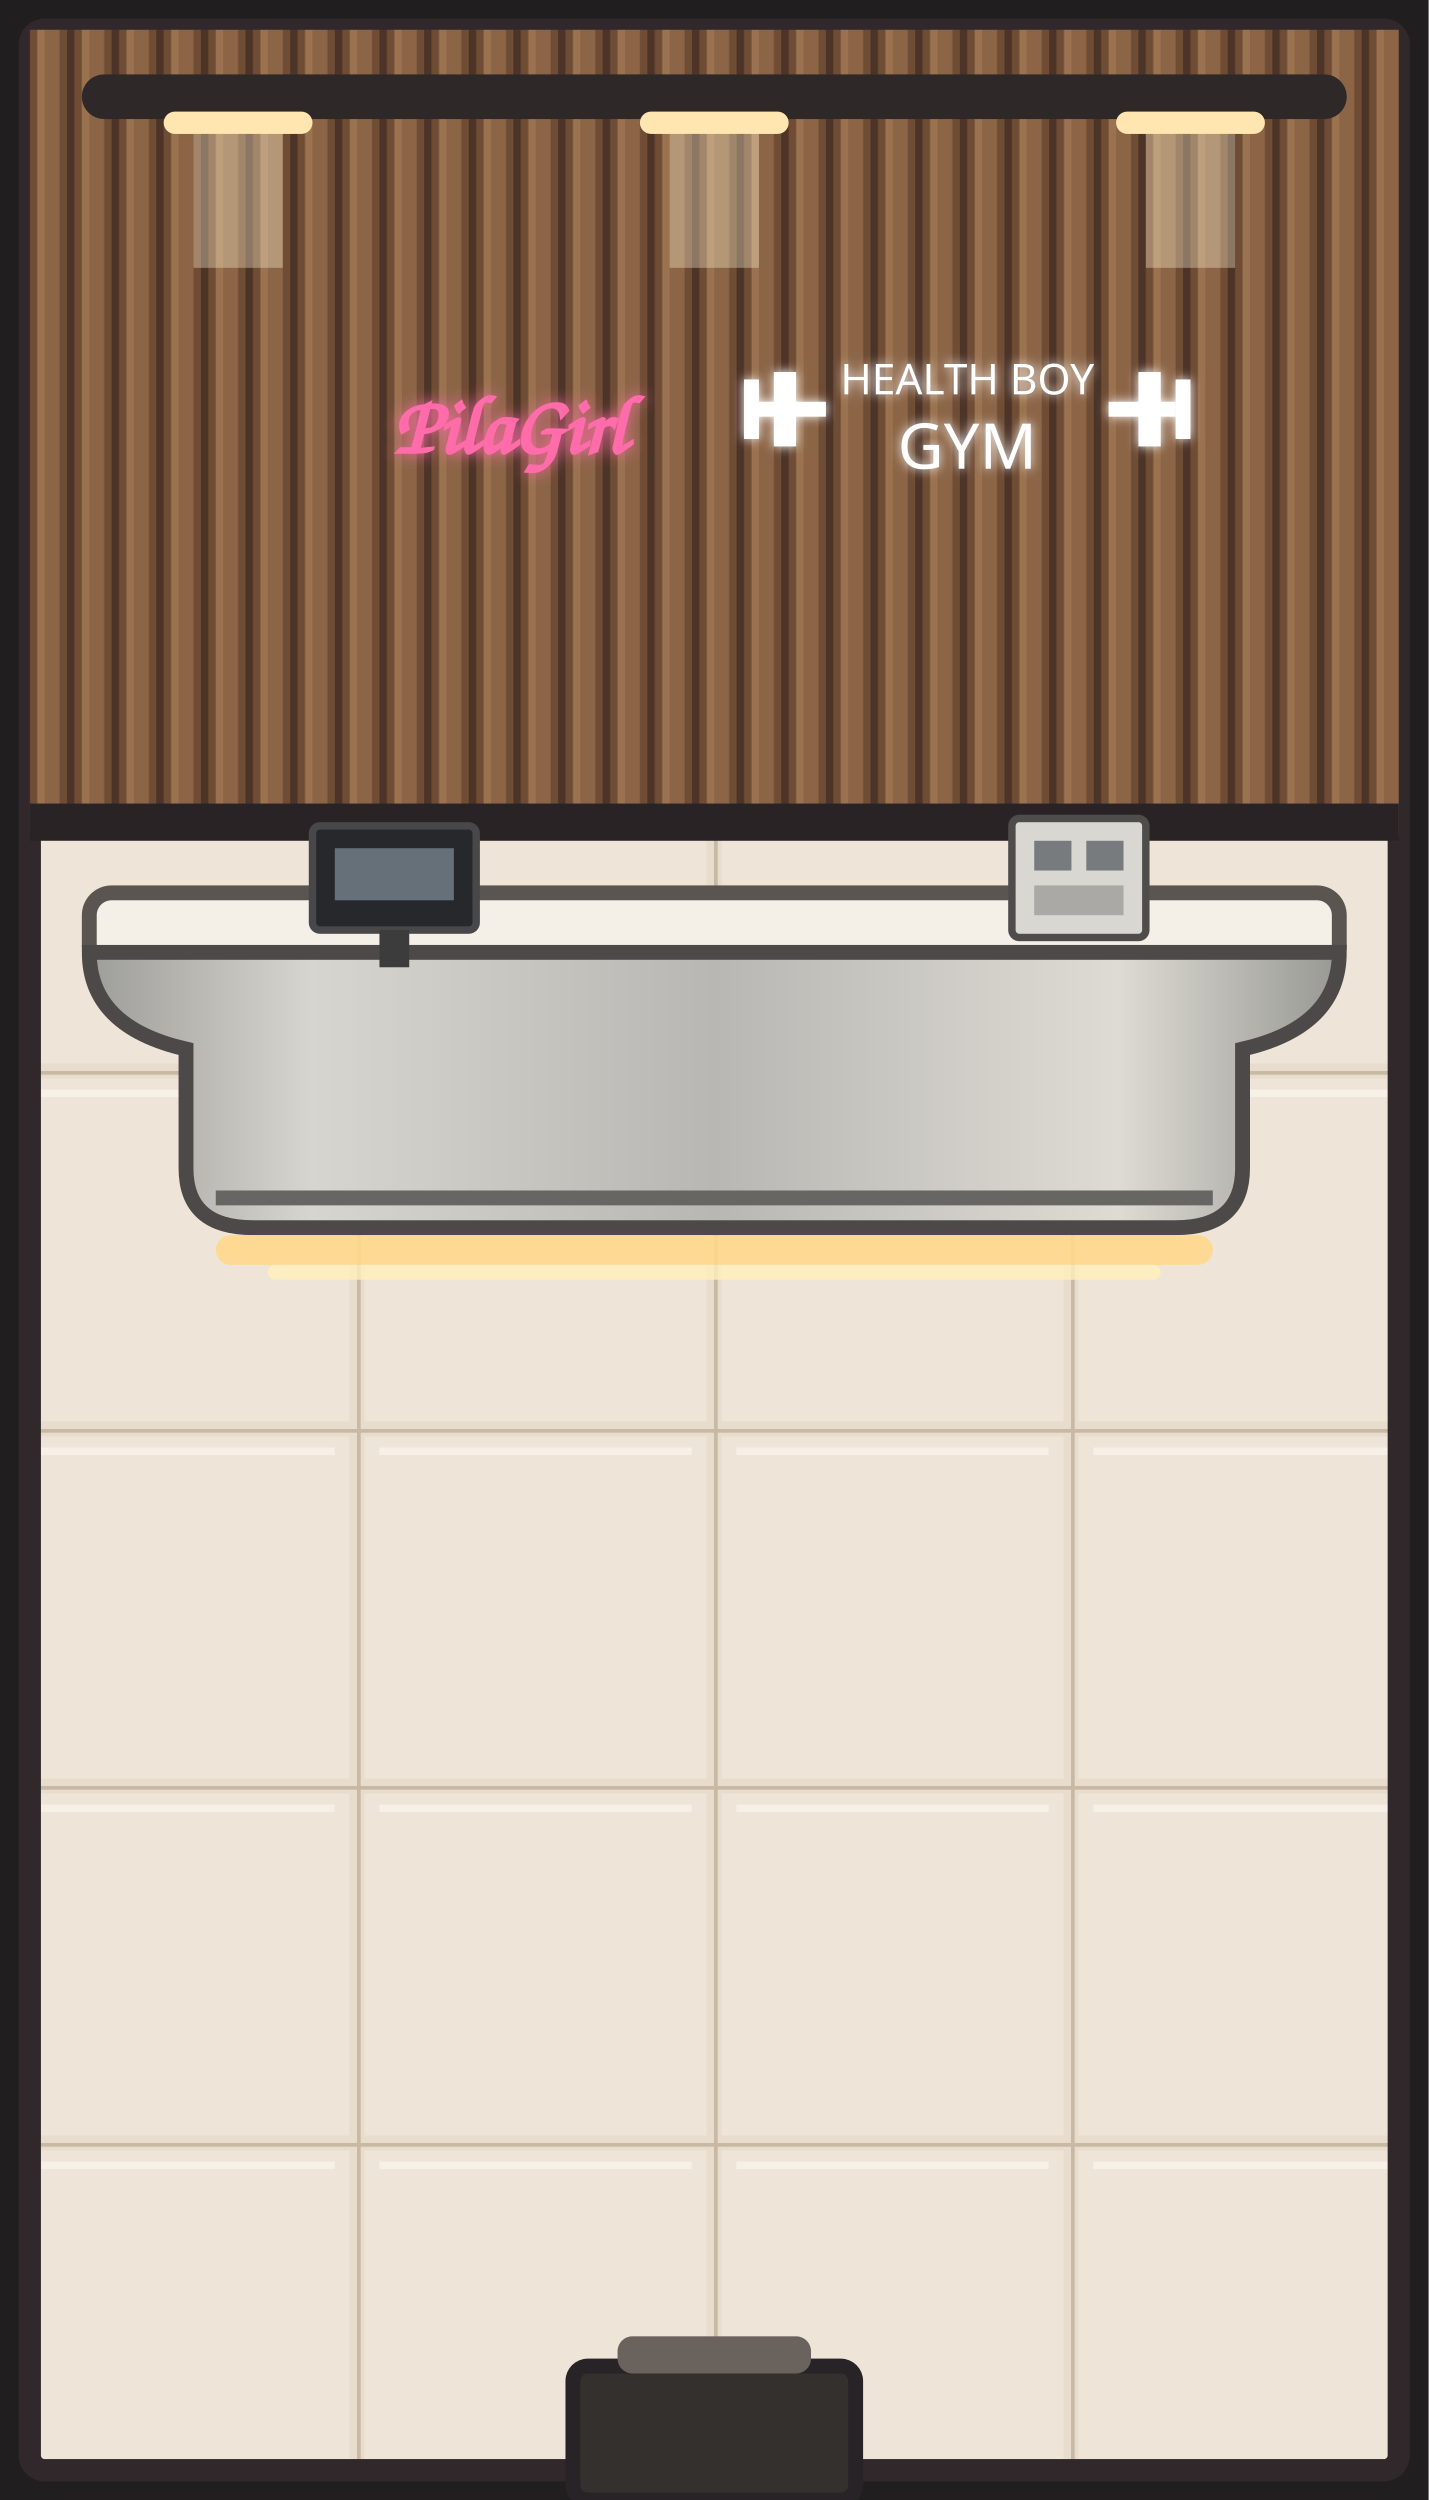
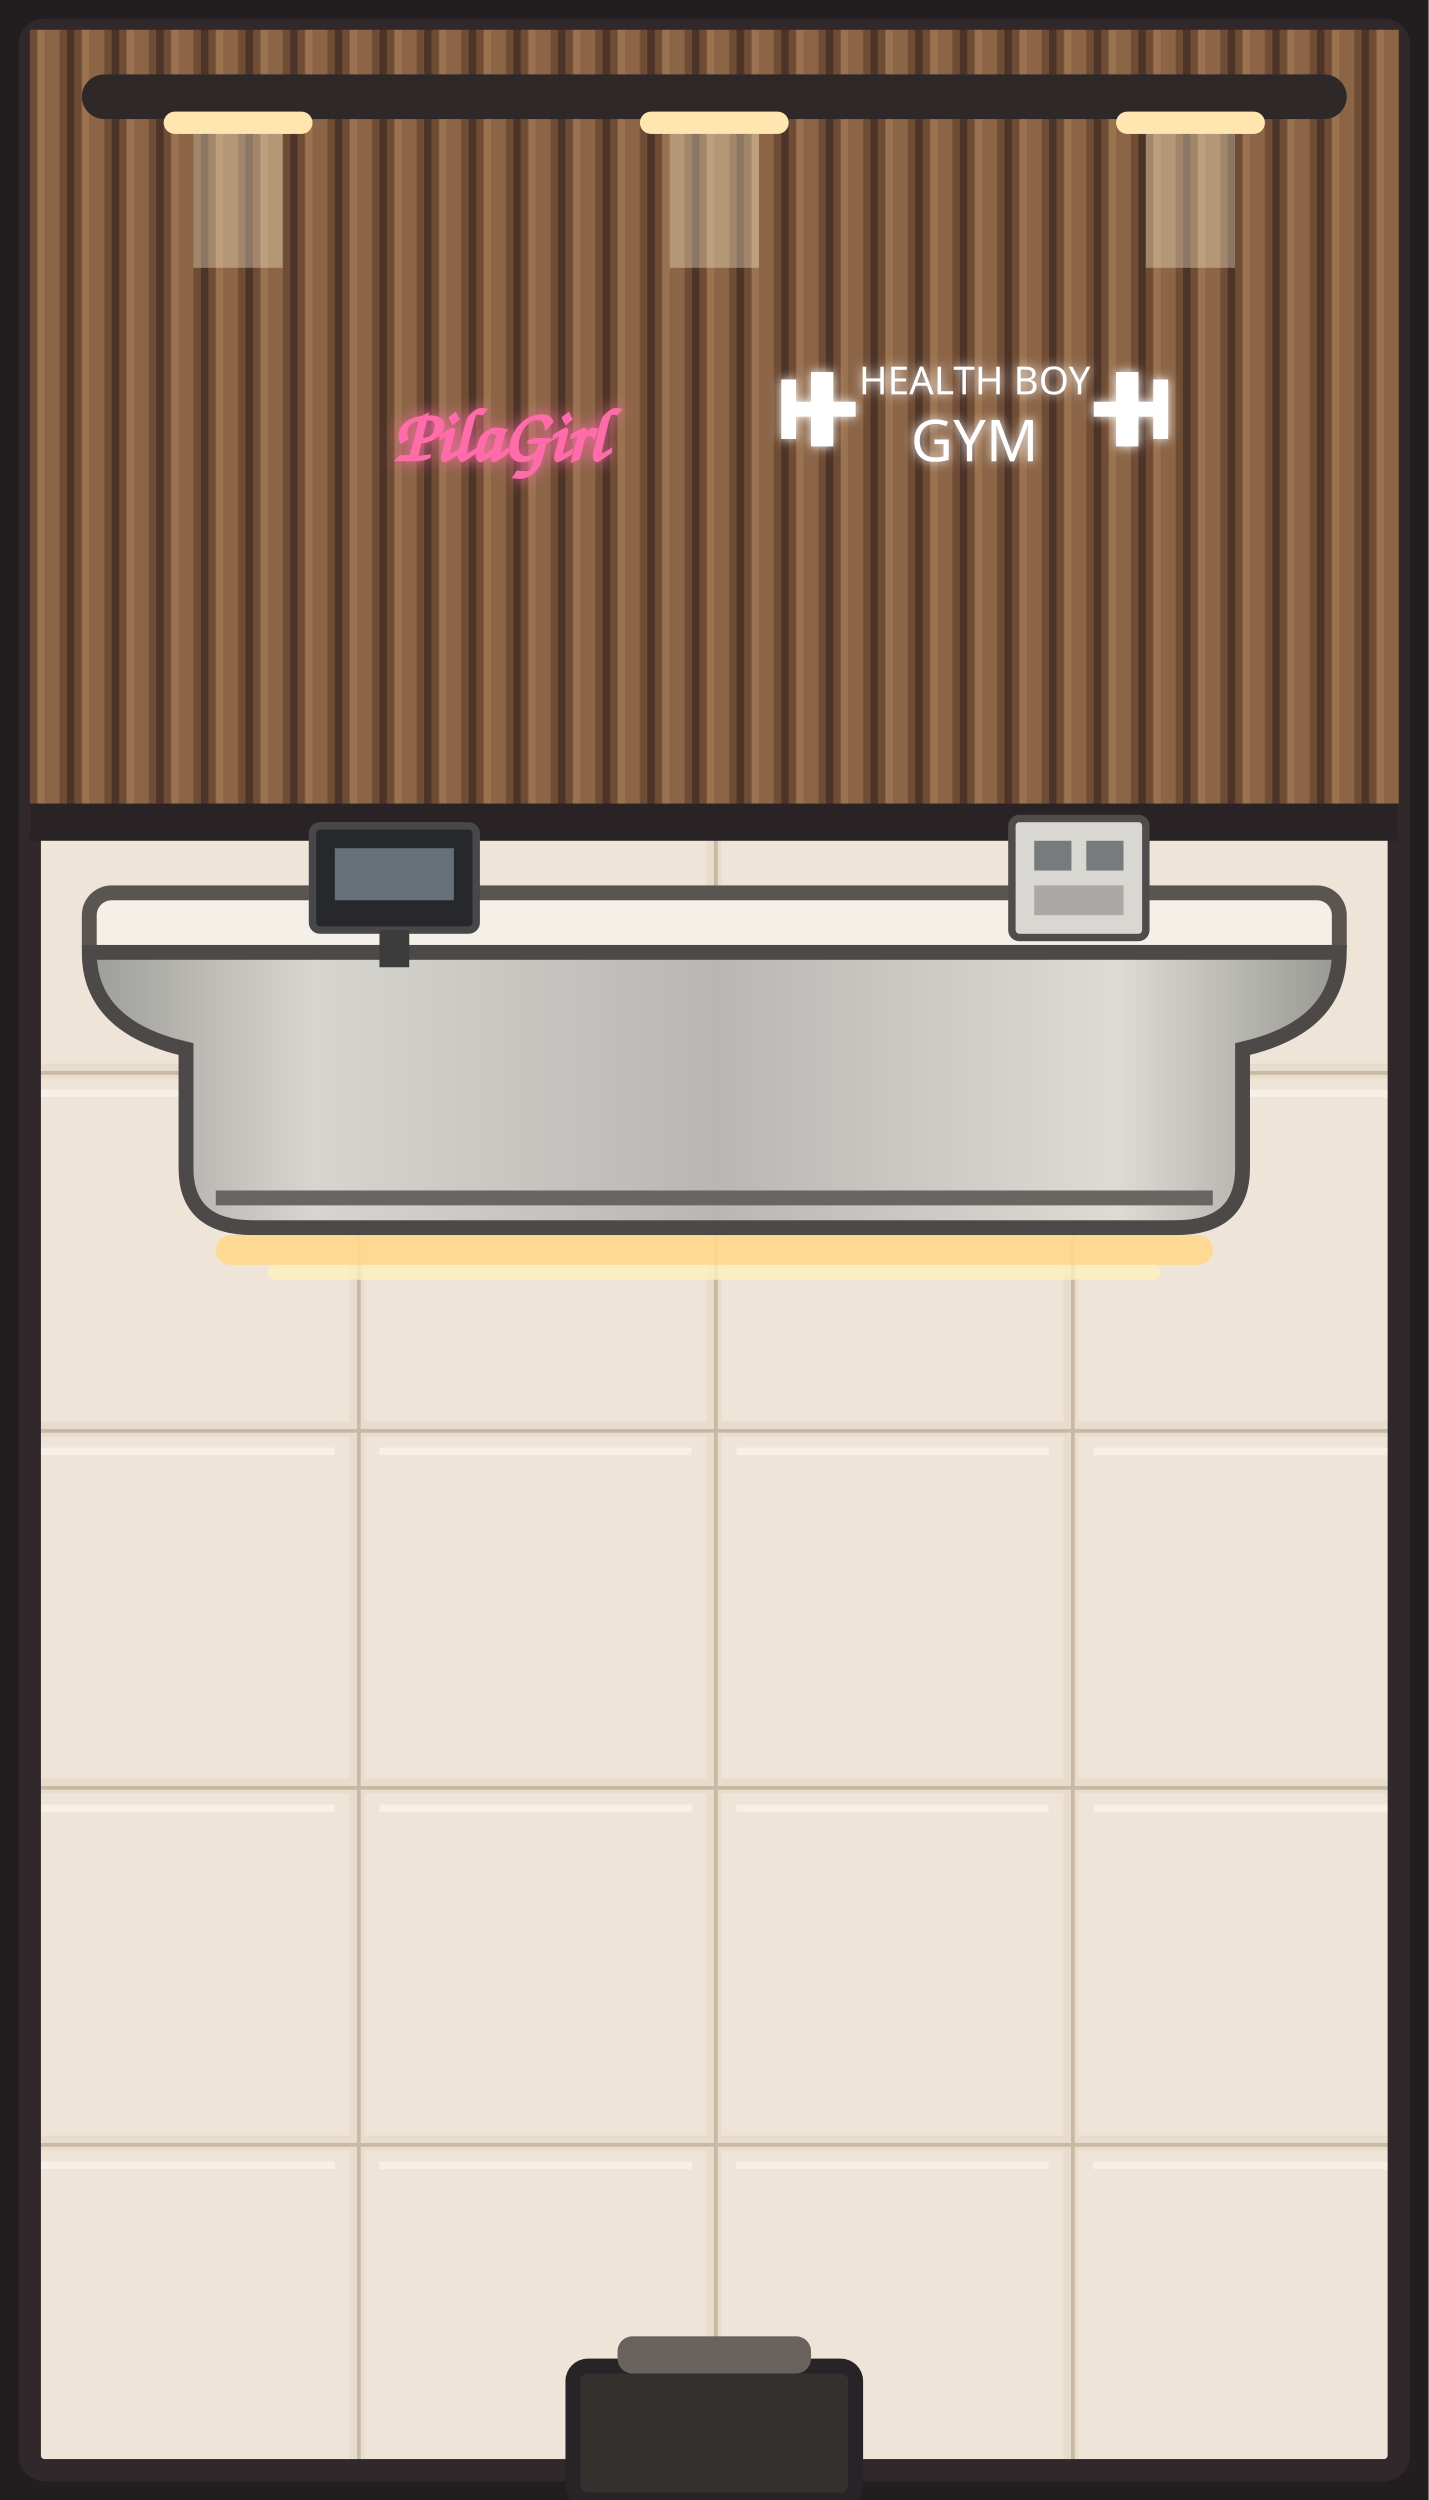
<svg xmlns="http://www.w3.org/2000/svg" width="192" height="336" viewBox="0 0 192 336">
  <defs>
    <linearGradient id="metal" x1="0" x2="1">
      <stop offset="0" stop-color="#9c9c98" />
      <stop offset="0.18" stop-color="#d7d5cf" />
      <stop offset="0.5" stop-color="#b8b7b3" />
      <stop offset="0.82" stop-color="#dedbd4" />
      <stop offset="1" stop-color="#969792" />
    </linearGradient>
    <filter id="pinkGlow" x="-50%" y="-50%" width="200%" height="200%">
      <feGaussianBlur stdDeviation="1" result="b" />
      <feMerge>
        <feMergeNode in="b" />
        <feMergeNode in="SourceGraphic" />
      </feMerge>
    </filter>
    <filter id="whiteGlow" x="-50%" y="-50%" width="200%" height="200%">
      <feGaussianBlur stdDeviation=".7" result="b" />
      <feMerge>
        <feMergeNode in="b" />
        <feMergeNode in="SourceGraphic" />
      </feMerge>
    </filter>
    <pattern id="wood" width="6" height="6" patternUnits="userSpaceOnUse">
      <rect width="6" height="6" fill="#6f4c34" />
      <rect width="2" height="6" fill="#8c6547" />
      <rect x="3" width="1" height="6" fill="#4d3428" />
      <rect x="5" width="1" height="6" fill="#9a7250" />
    </pattern>
    <pattern id="tile" width="48" height="48" patternUnits="userSpaceOnUse">
      <rect width="48" height="48" fill="#e8ddcc" />
      <rect x="1" y="1" width="46" height="46" fill="#eee5d8" />
      <path d="M0 0H48M0 0V48" stroke="#c7b9a4" stroke-width="1" />
      <path d="M3 3H45" stroke="#f8f3eb" stroke-width="1" opacity=".8" />
    </pattern>
  </defs>
  <rect width="192" height="336" fill="#211e20" />
  <rect x="4" y="4" width="184" height="328" rx="2" fill="url(#tile)" stroke="#30282a" stroke-width="3" />
  <rect x="4" y="4" width="184" height="108" fill="url(#wood)" />
  <rect x="4" y="108" width="184" height="5" fill="#292325" />
  <rect x="11" y="10" width="170" height="6" rx="3" fill="#2e2828" />
  <g fill="#ffe6b0">
    <rect x="22" y="15" width="20" height="3" rx="1.5" />
    <rect x="86" y="15" width="20" height="3" rx="1.5" />
    <rect x="150" y="15" width="20" height="3" rx="1.5" />
  </g>
  <g fill="#fff3d2" opacity=".35">
    <rect x="26" y="18" width="12" height="18" />
    <rect x="90" y="18" width="12" height="18" />
    <rect x="154" y="18" width="12" height="18" />
  </g>
-   <text x="84" y="61" text-anchor="end" font-family="cursive" font-size="11" font-weight="700" font-style="italic" fill="#ff6ca9" filter="url(#pinkGlow)">PilaGirl</text>
-   <g transform="translate(99 43)" fill="#fff" filter="url(#whiteGlow)" font-family="Arial Black, sans-serif" text-anchor="middle">
-     <text x="31" y="10" font-size="5.7">HEALTH BOY</text>
-     <text x="31" y="20" font-size="8.5">GYM</text>
-     <rect x="3" y="11" width="9" height="2" />
-     <rect x="50" y="11" width="9" height="2" />
-     <rect x="1" y="8" width="2" height="8" />
-     <rect x="5" y="7" width="3" height="10" />
-     <rect x="54" y="7" width="3" height="10" />
-     <rect x="59" y="8" width="2" height="8" />
+   <text x="67" y="62" text-anchor="middle" font-family="cursive" font-size="10" font-weight="700" font-style="italic" fill="#ff6ca9" filter="url(#pinkGlow)">PilaGirl</text>
+   <g transform="translate(103 44)" fill="#fff" filter="url(#whiteGlow)" font-family="Arial Black, sans-serif" text-anchor="middle">
+     <text x="28" y="9" font-size="5.2">HEALTH BOY</text>
+     <text x="28" y="18" font-size="7.8">GYM</text>
+     <rect x="4" y="10" width="8" height="2" />
+     <rect x="44" y="10" width="8" height="2" />
+     <rect x="2" y="7" width="2" height="8" />
+     <rect x="6" y="6" width="3" height="10" />
+     <rect x="47" y="6" width="3" height="10" />
+     <rect x="52" y="7" width="2" height="8" />
  </g>
  <rect x="12" y="120" width="168" height="10" rx="3" fill="#f4efe7" stroke="#5b5552" stroke-width="2" />
  <path d="M12 128 Q12 138 25 141 V157 Q25 165 34 165 H158 Q167 165 167 157 V141 Q180 138 180 128 Z" fill="url(#metal)" stroke="#4d4948" stroke-width="2" />
  <path d="M29 161 H163" stroke="#686663" stroke-width="2" />
  <rect x="29" y="166" width="134" height="4" rx="2" fill="#ffd88c" opacity=".9" />
  <rect x="36" y="170" width="120" height="2" rx="1" fill="#fff0bc" opacity=".8" />
  <g transform="translate(42 111)">
    <rect width="22" height="14" rx="1" fill="#26282b" stroke="#48484b" />
    <rect x="3" y="3" width="16" height="7" fill="#657079" />
    <rect x="9" y="14" width="4" height="5" fill="#3c3c3d" />
  </g>
  <g transform="translate(136 110)">
    <rect width="18" height="16" rx="1" fill="#d8d7d2" stroke="#4e4d4c" />
    <rect x="3" y="3" width="5" height="4" fill="#777b7d" />
    <rect x="10" y="3" width="5" height="4" fill="#777b7d" />
    <rect x="3" y="9" width="12" height="4" fill="#aaa9a6" />
  </g>
  <rect x="77" y="318" width="38" height="18" rx="2" fill="#34302e" stroke="#272326" stroke-width="2" />
  <rect x="83" y="314" width="26" height="5" rx="2" fill="#69625d" />
</svg>
